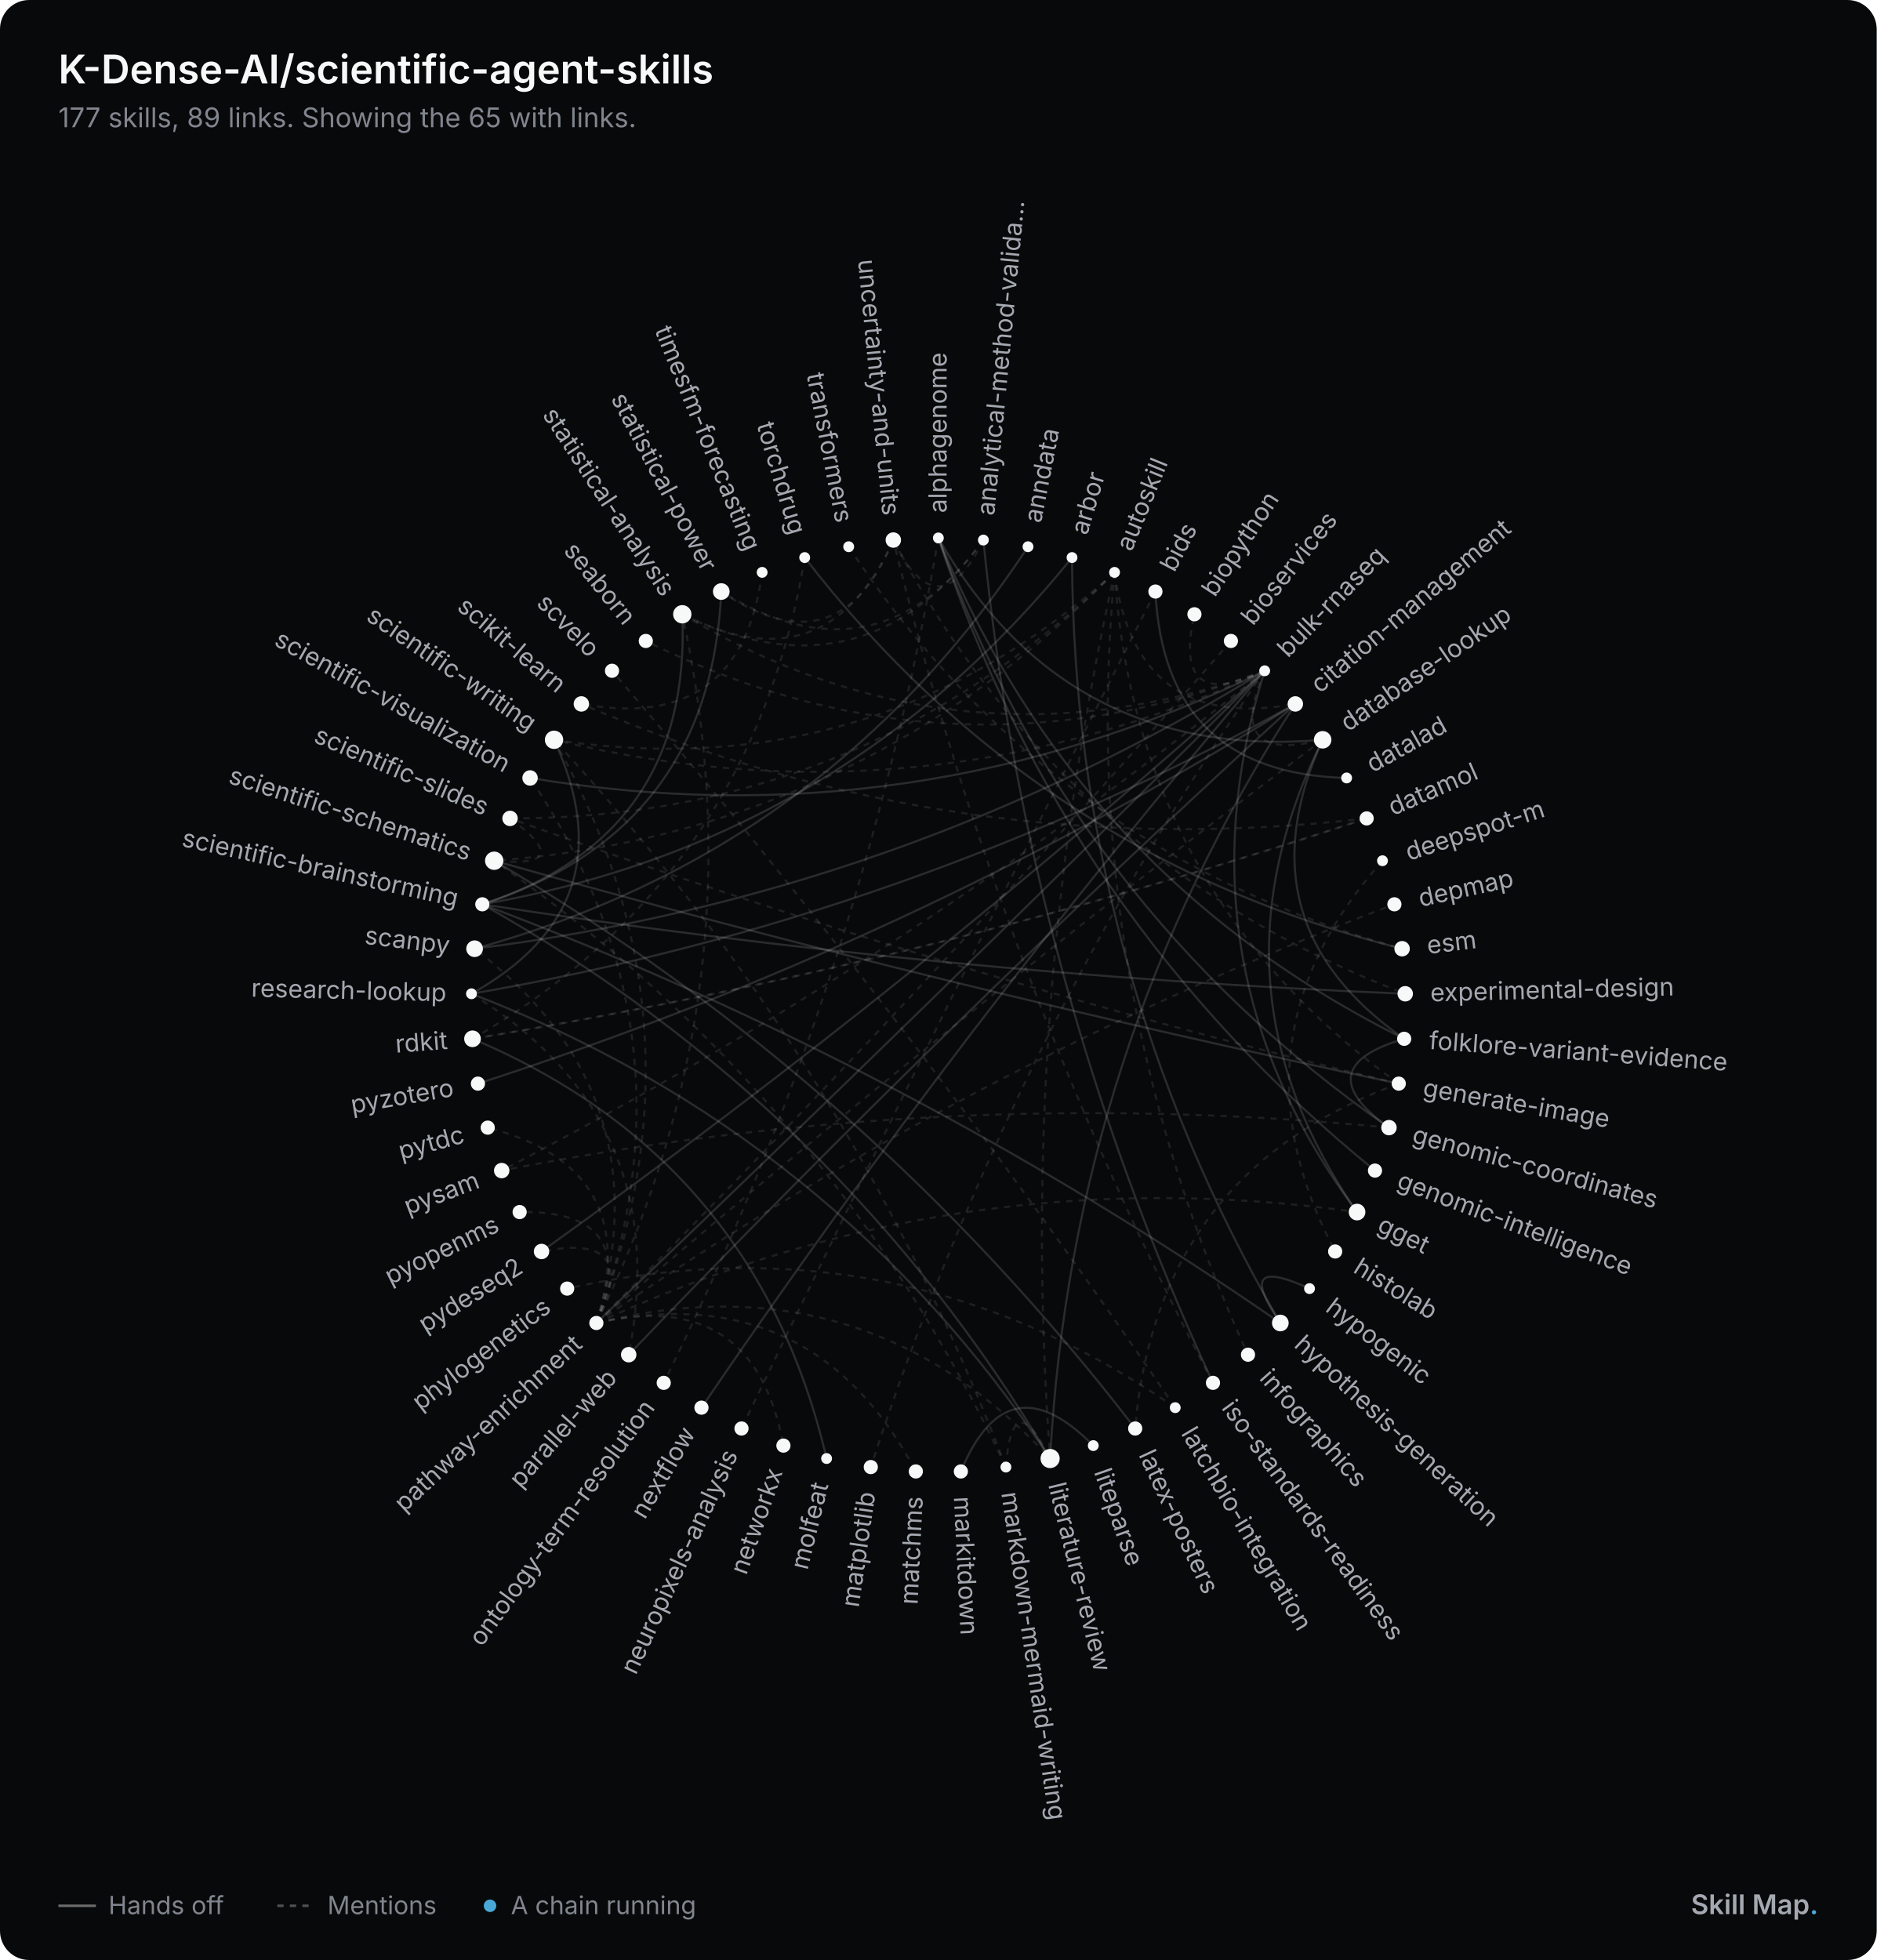
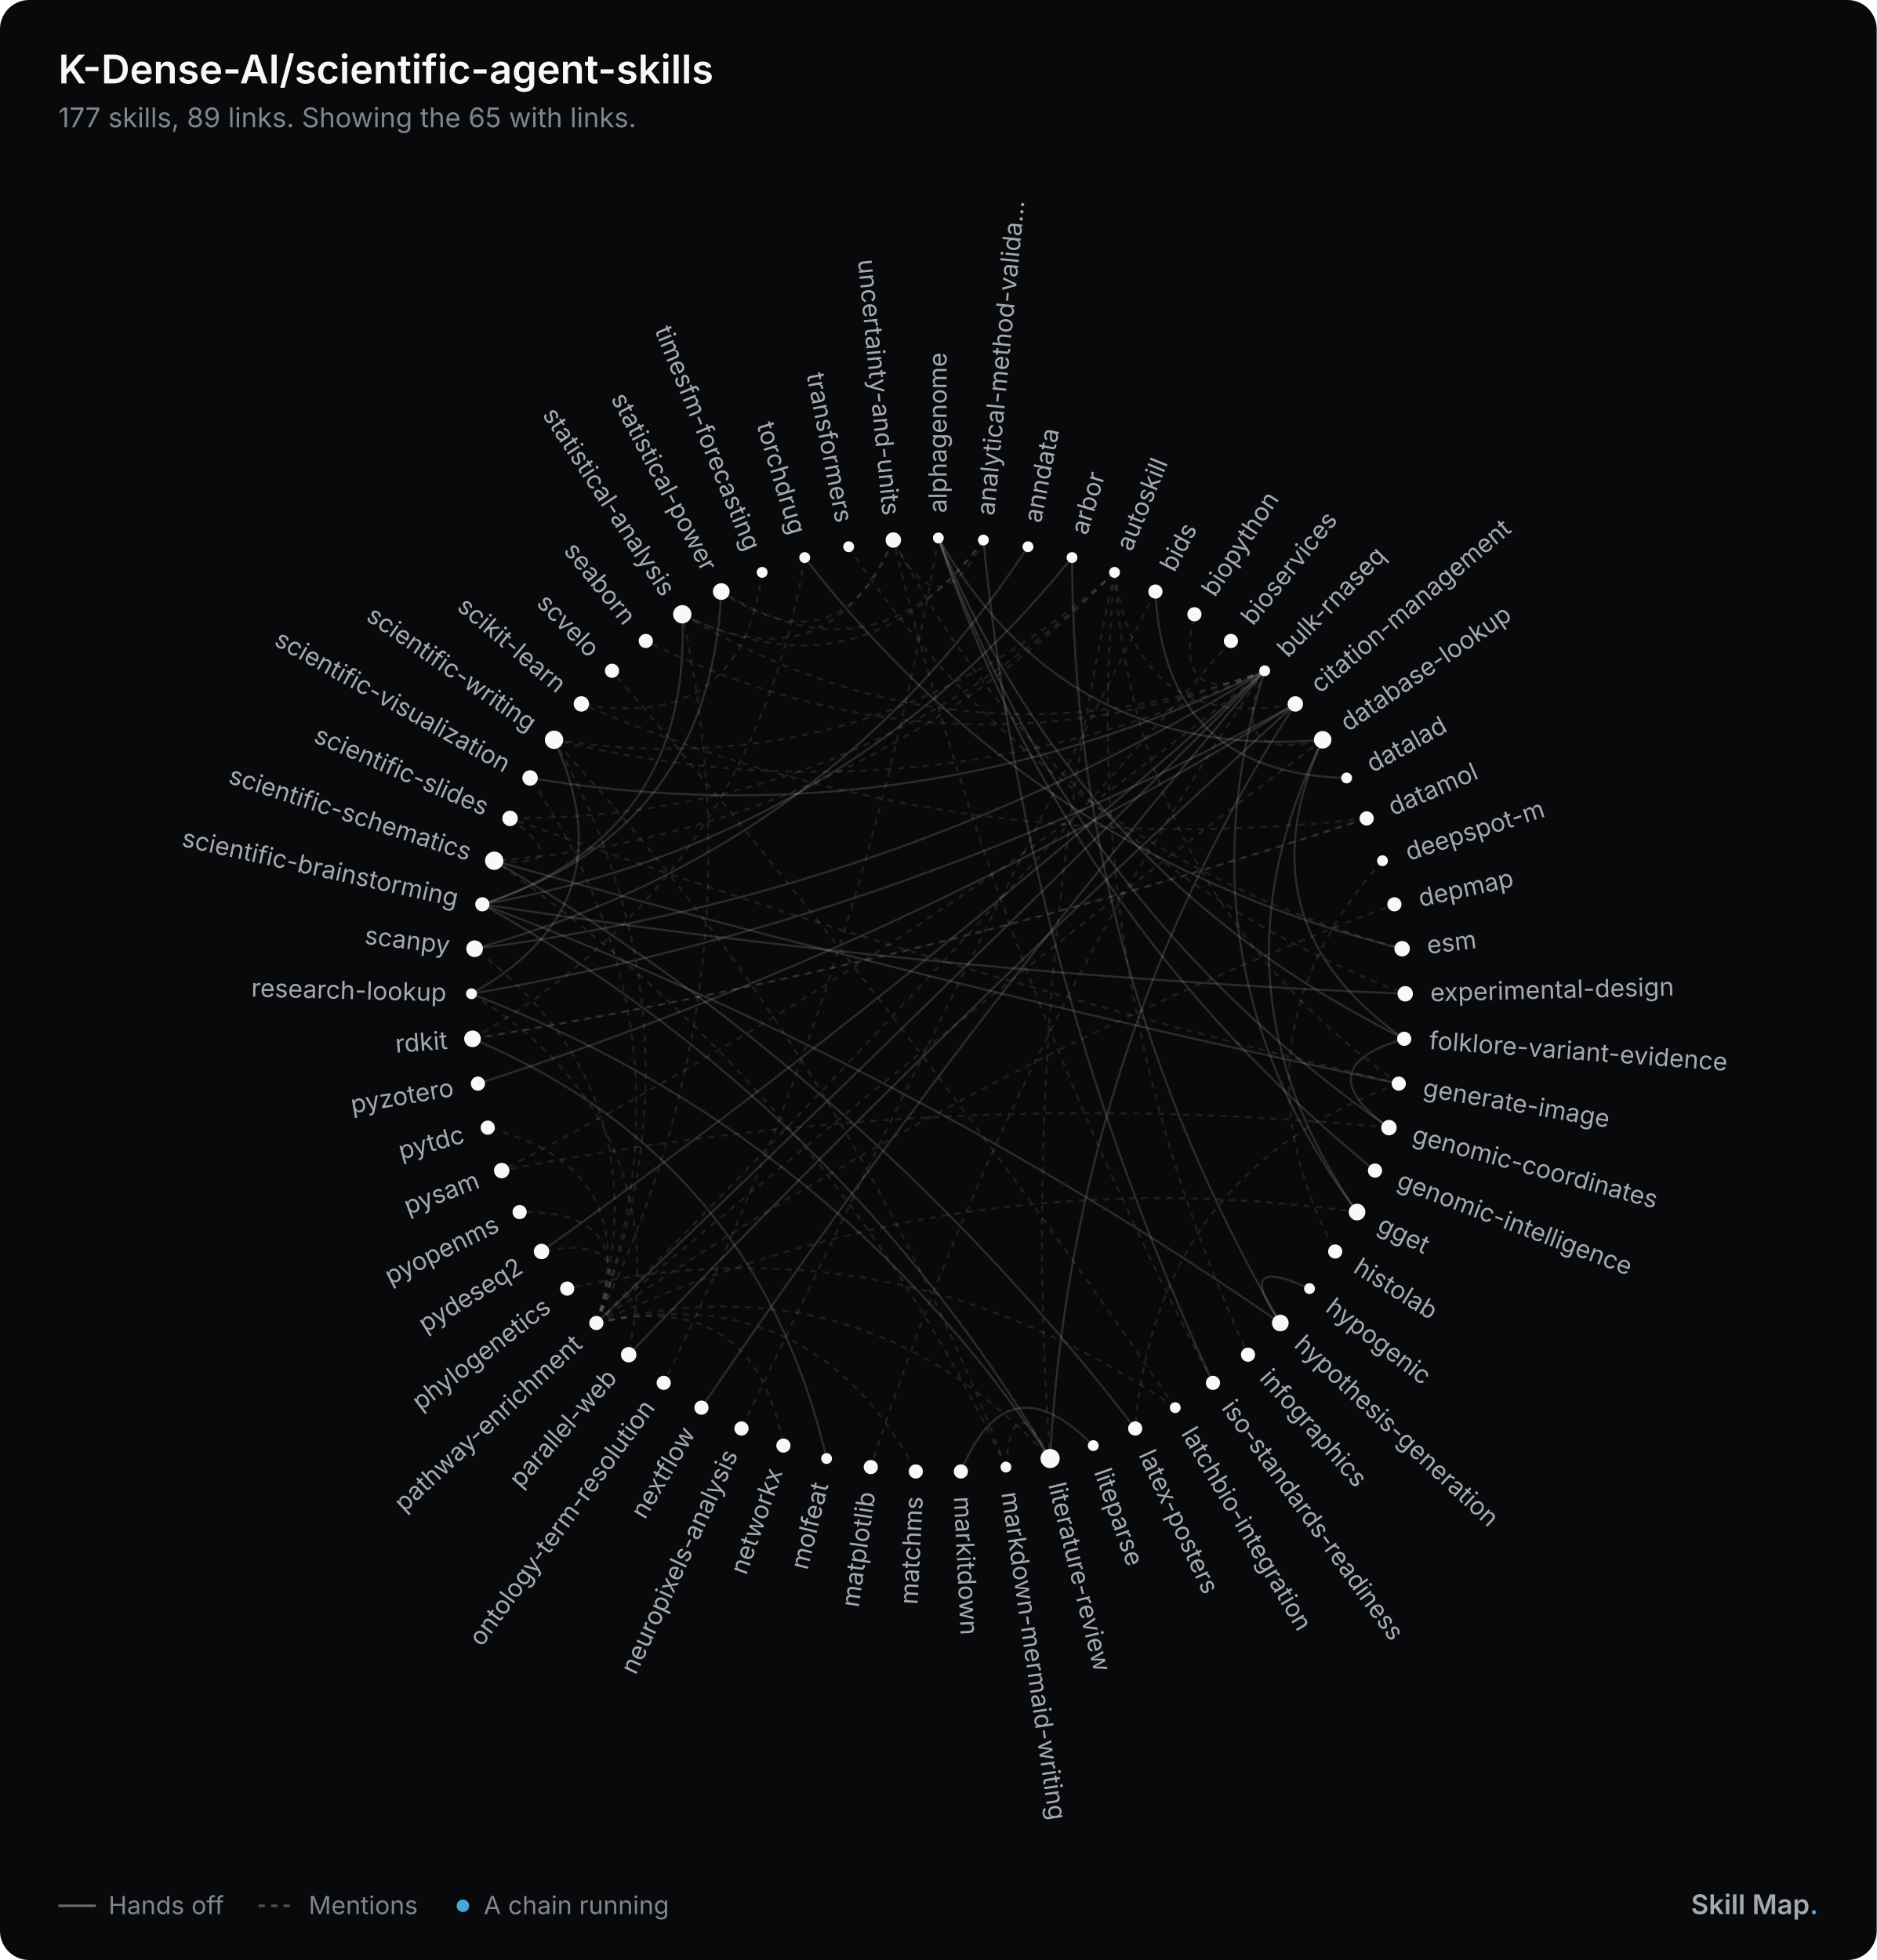
<svg xmlns="http://www.w3.org/2000/svg" viewBox="0 0 900 940" width="900" height="940" role="img" aria-label="Skill map of K-Dense-AI/scientific-agent-skills: 177 skills, 89 links. Showing the 65 with links.">
  <rect width="900" height="940" rx="14" fill="#08090a" />
  <text x="28" y="40" font-size="19" font-weight="600" fill="#f7f8f8">K-Dense-AI/scientific-agent-skills</text>
  <text x="28" y="61" font-size="13" fill="#80858e">177 skills, 89 links. Showing the 65 with links.</text>
  <style>text{font-family:-apple-system,BlinkMacSystemFont,'Segoe UI',Inter,system-ui,sans-serif}.sm-lab{fill:#a4a8b0}.sm-lab.on{fill:#f7f8f8;font-weight:600}.sm-lab.dim{fill:#45484d}.sm-grp{fill:#80858e;font-weight:600}.sm-e{fill:none;stroke:rgba(255,255,255,.14);stroke-width:1}.sm-e.m{stroke-dasharray:3 3;stroke:rgba(255,255,255,.09)}.sm-e.dim{stroke:rgba(255,255,255,.03)}.sm-e.in{stroke:#c9ccd1;stroke-width:1.5}.sm-e.h1{stroke:#4aa8d8;stroke-width:1.8}.sm-e.h2{stroke:#4aa8d8;stroke-opacity:.55;stroke-width:1.4}.sm-e.h3{stroke:#4aa8d8;stroke-opacity:.3;stroke-width:1.2}.sm-arc{fill:none;stroke-width:2;stroke-linecap:round}.sm-hot{fill:none;stroke:#4aa8d8;stroke-width:1.8}</style>
  <path class="sm-e" d="M450 258Q511.3 365.3 634.3 354.8" />
  <path class="sm-e" d="M450 258Q516.5 420.2 673.4 498.2" />
  <path class="sm-e" d="M450 258Q512.8 434 666.1 540.8" />
  <path class="sm-e" d="M450 258Q510.3 440.4 659.4 561.4" />
  <path class="sm-e m" d="M450 258Q413.8 470.2 318.3 663.2" />
  <path class="sm-e" d="M471.6 259Q492.4 470.5 581.7 663.2" />
  <path class="sm-e m" d="M471.6 259Q414.2 337 327.2 294.6" />
  <path class="sm-e m" d="M471.6 259Q420.2 329.6 345.9 283.7" />
  <path class="sm-e m" d="M471.6 259Q450 303.3 428.4 259" />
  <path class="sm-e" d="M493 262.2Q396.6 408.5 227.6 455" />
  <path class="sm-e" d="M514.1 267.4Q515 464.3 614 634.5" />
  <path class="sm-e" d="M514.1 267.4Q404 403.7 231.3 433.7" />
  <path class="sm-e m" d="M534.5 274.5Q544.7 351.7 621.2 337.6" />
  <path class="sm-e m" d="M534.5 274.5Q544.7 429.3 670.8 519.7" />
  <path class="sm-e m" d="M534.5 274.5Q516.4 470.7 598.5 649.7" />
  <path class="sm-e m" d="M534.5 274.5Q488 484.8 503.6 699.5" />
  <path class="sm-e m" d="M534.5 274.5Q411.7 399.7 237 412.8" />
  <path class="sm-e m" d="M534.5 274.5Q413.5 392.5 244.6 392.5" />
  <path class="sm-e m" d="M534.5 274.5Q419 378.1 265.7 354.8" />
  <path class="sm-e m" d="M554.1 283.7Q452.6 483.3 355.6 685.1" />
  <path class="sm-e m" d="M606.5 321.7Q561.9 342.7 572.8 294.6" />
  <path class="sm-e m" d="M606.5 321.7Q586.6 366.8 634.3 354.8" />
  <path class="sm-e" d="M606.5 321.7Q562.6 462.8 650.8 581.3" />
  <path class="sm-e m" d="M606.5 321.7Q484.1 498.9 417.6 703.6" />
  <path class="sm-e" d="M606.5 321.7Q461.6 490.9 336.4 675.1" />
  <path class="sm-e" d="M606.5 321.7Q448 479.9 286 634.5" />
  <path class="sm-e" d="M606.5 321.7Q440.8 470.6 259.7 600.2" />
  <path class="sm-e m" d="M606.5 321.7Q435.6 459.9 240.6 561.4" />
  <path class="sm-e" d="M606.5 321.7Q431.5 429.5 227.6 455" />
  <path class="sm-e" d="M606.5 321.7Q438.6 403.7 254.2 373.1" />
  <path class="sm-e m" d="M606.5 321.7Q441.8 397.4 265.7 354.8" />
  <path class="sm-e m" d="M606.5 321.7Q455 379.6 309.7 307.4" />
  <path class="sm-e m" d="M606.5 321.7Q460.5 374.1 327.2 294.6" />
  <path class="sm-e" d="M621.2 337.6Q514.1 502.8 503.6 699.5" />
  <path class="sm-e" d="M621.2 337.6Q456.1 488.3 301.5 649.7" />
  <path class="sm-e" d="M621.2 337.6Q436.4 452.8 229.2 519.7" />
  <path class="sm-e" d="M634.3 354.8Q575.6 472.9 650.8 581.3" />
  <path class="sm-e" d="M645.8 373.1Q558.4 370.9 554.1 283.7" />
  <path class="sm-e m" d="M655.4 392.5Q445.1 462.1 226.6 498.2" />
  <path class="sm-e m" d="M655.4 392.5Q459.7 415.3 278.8 337.6" />
  <path class="sm-e m" d="M663 412.8Q586.7 498.6 640.3 600.2" />
  <path class="sm-e" d="M673.4 498.2Q594.1 442.8 634.3 354.8" />
  <path class="sm-e" d="M673.4 498.2Q626.1 512.1 666.1 540.8" />
  <path class="sm-e m" d="M670.8 519.7Q554.7 562 544.4 685.1" />
  <path class="sm-e" d="M670.8 519.7Q452.1 473.5 237 412.8" />
  <path class="sm-e m" d="M670.8 519.7Q454.2 468 244.6 392.5" />
  <path class="sm-e m" d="M666.1 540.8Q451.8 520 240.6 561.4" />
  <path class="sm-e" d="M628 618Q591 601 614 634.5" />
  <path class="sm-e m" d="M581.7 663.2Q480.1 470.6 428.4 259" />
  <path class="sm-e m" d="M563.6 675.1Q430.3 582.6 272 618" />
  <path class="sm-e m" d="M563.6 675.1Q438.4 490.9 293.5 321.7" />
  <path class="sm-e" d="M544.4 685.1Q417 519.3 237 412.8" />
  <path class="sm-e" d="M524.3 693.3Q483.2 651.6 460.8 705.7" />
  <path class="sm-e m" d="M482.4 703.6Q485.5 663.1 503.6 699.5" />
  <path class="sm-e m" d="M482.4 703.6Q398.5 525.4 237 412.8" />
  <path class="sm-e m" d="M482.4 703.6Q407.7 508.3 265.7 354.8" />
  <path class="sm-e" d="M396.4 699.5Q362.7 555.7 226.6 498.2" />
  <path class="sm-e m" d="M286 634.5Q443.6 476 590.3 307.4" />
  <path class="sm-e m" d="M286 634.5Q455.5 488.9 634.3 354.8" />
  <path class="sm-e m" d="M286 634.5Q465 510.5 668.7 433.7" />
  <path class="sm-e m" d="M286 634.5Q460.6 554.5 650.8 581.3" />
  <path class="sm-e m" d="M286 634.5Q414 602.7 503.6 699.5" />
  <path class="sm-e m" d="M286 634.5Q389.5 612.2 439.2 705.7" />
  <path class="sm-e m" d="M286 634.5Q361.7 616.8 375.7 693.3" />
  <path class="sm-e m" d="M286 634.5Q308 590.5 259.7 600.2" />
  <path class="sm-e m" d="M286 634.5Q307.8 580.2 249.2 581.3" />
  <path class="sm-e m" d="M286 634.5Q309.2 560.3 233.9 540.8" />
  <path class="sm-e m" d="M286 634.5Q319.1 524.5 227.6 455" />
  <path class="sm-e m" d="M286 634.5Q336.6 495.8 254.2 373.1" />
  <path class="sm-e m" d="M286 634.5Q341.9 489.9 265.7 354.8" />
  <path class="sm-e m" d="M286 634.5Q365.7 471.8 327.2 294.6" />
  <path class="sm-e m" d="M226.6 498.2Q445.1 462.1 655.4 392.5" />
  <path class="sm-e" d="M226.1 476.6Q435.4 440.6 621.2 337.6" />
  <path class="sm-e" d="M226.1 476.6Q400.5 543.7 503.6 699.5" />
  <path class="sm-e m" d="M226.1 476.6Q323.8 537 301.5 649.7" />
  <path class="sm-e" d="M226.1 476.6Q302.3 434 265.7 354.8" />
  <path class="sm-e" d="M231.3 433.7Q451.4 467.4 673.9 476.6" />
  <path class="sm-e" d="M231.3 433.7Q435 510.5 614 634.5" />
  <path class="sm-e" d="M231.3 433.7Q402.9 530.2 503.6 699.5" />
  <path class="sm-e" d="M231.3 433.7Q331.9 400.5 327.2 294.6" />
  <path class="sm-e" d="M231.3 433.7Q340.6 398.4 345.9 283.7" />
  <path class="sm-e m" d="M244.6 392.5Q277.5 416.6 237 412.8" />
  <path class="sm-e m" d="M365.5 274.5Q355.3 351.7 278.8 337.6" />
  <path class="sm-e" d="M385.9 267.4Q496.6 410.9 672.4 455" />
  <path class="sm-e m" d="M385.9 267.4Q360.8 420.4 226.6 498.2" />
  <path class="sm-e m" d="M407 262.2Q503.4 408.5 672.4 455" />
  <path class="sm-e m" d="M428.4 259Q510.2 414 673.9 476.6" />
  <path class="sm-e m" d="M428.4 259Q396.5 330 327.2 294.6" />
  <path class="sm-e m" d="M428.4 259Q402.3 322 345.9 283.7" />
  <path class="sm-hot" d="M450 258Q516.5 420.2 673.4 498.2" opacity="0">
    <animate attributeName="opacity" values="0;0;.9;.9;0;0" keyTimes="0;0;0.076;0.288;0.339;1" dur="11.8s" repeatCount="indefinite" />
  </path>
  <circle r="2.8" fill="#4aa8d8" opacity="0">
    <animateMotion path="M450 258Q516.5 420.2 673.4 498.2" keyPoints="0;0;1;1" keyTimes="0;0;0.076;1" calcMode="linear" dur="11.8s" repeatCount="indefinite" />
    <animate attributeName="opacity" values="0;0;1;1;0;0" keyTimes="0;0;0.002;0.076;0.078;1" dur="11.8s" repeatCount="indefinite" />
  </circle>
  <circle cx="673.4" cy="498.2" r="7.4" fill="none" stroke="#4aa8d8" stroke-width="1.6" opacity="0">
    <animate attributeName="opacity" values="0;0;1;0;0" keyTimes="0;0.076;0.096;0.166;1" dur="11.8s" repeatCount="indefinite" />
  </circle>
  <path class="sm-hot" d="M673.4 498.2Q594.1 442.8 634.3 354.8" opacity="0">
    <animate attributeName="opacity" values="0;0;.9;.9;0;0" keyTimes="0;0.076;0.152;0.288;0.339;1" dur="11.8s" repeatCount="indefinite" />
  </path>
  <circle r="2.8" fill="#4aa8d8" opacity="0">
    <animateMotion path="M673.4 498.2Q594.1 442.8 634.3 354.8" keyPoints="0;0;1;1" keyTimes="0;0.076;0.152;1" calcMode="linear" dur="11.8s" repeatCount="indefinite" />
    <animate attributeName="opacity" values="0;0;1;1;0;0" keyTimes="0;0.076;0.078;0.152;0.154;1" dur="11.8s" repeatCount="indefinite" />
  </circle>
  <circle cx="634.3" cy="354.8" r="8.2" fill="none" stroke="#4aa8d8" stroke-width="1.6" opacity="0">
    <animate attributeName="opacity" values="0;0;1;0;0" keyTimes="0;0.152;0.172;0.242;1" dur="11.8s" repeatCount="indefinite" />
  </circle>
  <path class="sm-hot" d="M634.3 354.8Q575.6 472.9 650.8 581.3" opacity="0">
    <animate attributeName="opacity" values="0;0;.9;.9;0;0" keyTimes="0;0.152;0.229;0.288;0.339;1" dur="11.8s" repeatCount="indefinite" />
  </path>
  <circle r="2.8" fill="#4aa8d8" opacity="0">
    <animateMotion path="M634.3 354.8Q575.6 472.9 650.8 581.3" keyPoints="0;0;1;1" keyTimes="0;0.152;0.229;1" calcMode="linear" dur="11.8s" repeatCount="indefinite" />
    <animate attributeName="opacity" values="0;0;1;1;0;0" keyTimes="0;0.152;0.154;0.229;0.231;1" dur="11.8s" repeatCount="indefinite" />
  </circle>
  <circle cx="650.8" cy="581.3" r="8" fill="none" stroke="#4aa8d8" stroke-width="1.6" opacity="0">
    <animate attributeName="opacity" values="0;0;1;0;0" keyTimes="0;0.229;0.249;0.319;1" dur="11.8s" repeatCount="indefinite" />
  </circle>
  <path class="sm-hot" d="M226.1 476.6Q435.4 440.6 621.2 337.6" opacity="0">
    <animate attributeName="opacity" values="0;0;.9;.9;0;0" keyTimes="0;0.119;0.195;0.331;0.381;1" dur="11.8s" repeatCount="indefinite" />
  </path>
  <circle r="2.8" fill="#4aa8d8" opacity="0">
    <animateMotion path="M226.1 476.6Q435.4 440.6 621.2 337.6" keyPoints="0;0;1;1" keyTimes="0;0.119;0.195;1" calcMode="linear" dur="11.8s" repeatCount="indefinite" />
    <animate attributeName="opacity" values="0;0;1;1;0;0" keyTimes="0;0.119;0.121;0.195;0.197;1" dur="11.8s" repeatCount="indefinite" />
  </circle>
  <circle cx="621.2" cy="337.6" r="7.7" fill="none" stroke="#4aa8d8" stroke-width="1.6" opacity="0">
    <animate attributeName="opacity" values="0;0;1;0;0" keyTimes="0;0.195;0.215;0.285;1" dur="11.8s" repeatCount="indefinite" />
  </circle>
  <path class="sm-hot" d="M621.2 337.6Q436.4 452.8 229.2 519.7" opacity="0">
    <animate attributeName="opacity" values="0;0;.9;.9;0;0" keyTimes="0;0.195;0.271;0.331;0.381;1" dur="11.8s" repeatCount="indefinite" />
  </path>
  <circle r="2.8" fill="#4aa8d8" opacity="0">
    <animateMotion path="M621.2 337.6Q436.4 452.8 229.2 519.7" keyPoints="0;0;1;1" keyTimes="0;0.195;0.271;1" calcMode="linear" dur="11.8s" repeatCount="indefinite" />
    <animate attributeName="opacity" values="0;0;1;1;0;0" keyTimes="0;0.195;0.197;0.271;0.273;1" dur="11.8s" repeatCount="indefinite" />
  </circle>
  <circle cx="229.2" cy="519.7" r="7.4" fill="none" stroke="#4aa8d8" stroke-width="1.6" opacity="0">
    <animate attributeName="opacity" values="0;0;1;0;0" keyTimes="0;0.271;0.291;0.361;1" dur="11.8s" repeatCount="indefinite" />
  </circle>
  <path class="sm-hot" d="M514.1 267.4Q404 403.7 231.3 433.7" opacity="0">
    <animate attributeName="opacity" values="0;0;.9;.9;0;0" keyTimes="0;0.237;0.314;0.449;0.5;1" dur="11.8s" repeatCount="indefinite" />
  </path>
  <circle r="2.8" fill="#4aa8d8" opacity="0">
    <animateMotion path="M514.1 267.4Q404 403.7 231.3 433.7" keyPoints="0;0;1;1" keyTimes="0;0.237;0.314;1" calcMode="linear" dur="11.8s" repeatCount="indefinite" />
    <animate attributeName="opacity" values="0;0;1;1;0;0" keyTimes="0;0.237;0.239;0.314;0.316;1" dur="11.8s" repeatCount="indefinite" />
  </circle>
  <circle cx="231.3" cy="433.7" r="7.4" fill="none" stroke="#4aa8d8" stroke-width="1.6" opacity="0">
    <animate attributeName="opacity" values="0;0;1;0;0" keyTimes="0;0.314;0.334;0.404;1" dur="11.8s" repeatCount="indefinite" />
  </circle>
  <path class="sm-hot" d="M231.3 433.7Q451.4 467.4 673.9 476.6" opacity="0">
    <animate attributeName="opacity" values="0;0;.9;.9;0;0" keyTimes="0;0.314;0.39;0.449;0.5;1" dur="11.8s" repeatCount="indefinite" />
  </path>
  <circle r="2.8" fill="#4aa8d8" opacity="0">
    <animateMotion path="M231.3 433.7Q451.4 467.4 673.9 476.6" keyPoints="0;0;1;1" keyTimes="0;0.314;0.39;1" calcMode="linear" dur="11.8s" repeatCount="indefinite" />
    <animate attributeName="opacity" values="0;0;1;1;0;0" keyTimes="0;0.314;0.316;0.39;0.392;1" dur="11.8s" repeatCount="indefinite" />
  </circle>
  <circle cx="673.9" cy="476.6" r="7.7" fill="none" stroke="#4aa8d8" stroke-width="1.6" opacity="0">
    <animate attributeName="opacity" values="0;0;1;0;0" keyTimes="0;0.39;0.41;0.48;1" dur="11.8s" repeatCount="indefinite" />
  </circle>
  <path class="sm-hot" d="M606.5 321.7Q440.8 470.6 259.7 600.2" opacity="0">
    <animate attributeName="opacity" values="0;0;.9;.9;0;0" keyTimes="0;0.356;0.432;0.491;0.542;1" dur="11.8s" repeatCount="indefinite" />
  </path>
  <circle r="2.8" fill="#4aa8d8" opacity="0">
    <animateMotion path="M606.5 321.7Q440.8 470.6 259.7 600.2" keyPoints="0;0;1;1" keyTimes="0;0.356;0.432;1" calcMode="linear" dur="11.8s" repeatCount="indefinite" />
    <animate attributeName="opacity" values="0;0;1;1;0;0" keyTimes="0;0.356;0.358;0.432;0.434;1" dur="11.8s" repeatCount="indefinite" />
  </circle>
  <circle cx="259.7" cy="600.2" r="7.7" fill="none" stroke="#4aa8d8" stroke-width="1.6" opacity="0">
    <animate attributeName="opacity" values="0;0;1;0;0" keyTimes="0;0.432;0.452;0.522;1" dur="11.8s" repeatCount="indefinite" />
  </circle>
  <path class="sm-hot" d="M471.6 259Q492.4 470.5 581.7 663.2" opacity="0">
    <animate attributeName="opacity" values="0;0;.9;.9;0;0" keyTimes="0;0.475;0.551;0.61;0.661;1" dur="11.8s" repeatCount="indefinite" />
  </path>
  <circle r="2.8" fill="#4aa8d8" opacity="0">
    <animateMotion path="M471.6 259Q492.4 470.5 581.7 663.2" keyPoints="0;0;1;1" keyTimes="0;0.475;0.551;1" calcMode="linear" dur="11.8s" repeatCount="indefinite" />
    <animate attributeName="opacity" values="0;0;1;1;0;0" keyTimes="0;0.475;0.477;0.551;0.553;1" dur="11.8s" repeatCount="indefinite" />
  </circle>
  <circle cx="581.7" cy="663.2" r="7.4" fill="none" stroke="#4aa8d8" stroke-width="1.6" opacity="0">
    <animate attributeName="opacity" values="0;0;1;0;0" keyTimes="0;0.551;0.571;0.641;1" dur="11.8s" repeatCount="indefinite" />
  </circle>
  <path class="sm-hot" d="M493 262.2Q396.6 408.5 227.6 455" opacity="0">
    <animate attributeName="opacity" values="0;0;.9;.9;0;0" keyTimes="0;0.593;0.669;0.729;0.78;1" dur="11.8s" repeatCount="indefinite" />
  </path>
  <circle r="2.8" fill="#4aa8d8" opacity="0">
    <animateMotion path="M493 262.2Q396.6 408.5 227.6 455" keyPoints="0;0;1;1" keyTimes="0;0.593;0.669;1" calcMode="linear" dur="11.8s" repeatCount="indefinite" />
    <animate attributeName="opacity" values="0;0;1;1;0;0" keyTimes="0;0.593;0.595;0.669;0.671;1" dur="11.8s" repeatCount="indefinite" />
  </circle>
  <circle cx="227.6" cy="455" r="8" fill="none" stroke="#4aa8d8" stroke-width="1.6" opacity="0">
    <animate attributeName="opacity" values="0;0;1;0;0" keyTimes="0;0.669;0.69;0.759;1" dur="11.8s" repeatCount="indefinite" />
  </circle>
  <path class="sm-hot" d="M645.8 373.1Q558.4 370.9 554.1 283.7" opacity="0">
    <animate attributeName="opacity" values="0;0;.9;.9;0;0" keyTimes="0;0.712;0.788;0.848;0.898;1" dur="11.8s" repeatCount="indefinite" />
  </path>
  <circle r="2.8" fill="#4aa8d8" opacity="0">
    <animateMotion path="M645.8 373.1Q558.4 370.9 554.1 283.7" keyPoints="0;0;1;1" keyTimes="0;0.712;0.788;1" calcMode="linear" dur="11.8s" repeatCount="indefinite" />
    <animate attributeName="opacity" values="0;0;1;1;0;0" keyTimes="0;0.712;0.714;0.788;0.79;1" dur="11.8s" repeatCount="indefinite" />
  </circle>
  <circle cx="554.1" cy="283.7" r="7.4" fill="none" stroke="#4aa8d8" stroke-width="1.6" opacity="0">
    <animate attributeName="opacity" values="0;0;1;0;0" keyTimes="0;0.788;0.808;0.878;1" dur="11.8s" repeatCount="indefinite" />
  </circle>
  <g font-size="12">
    <g class="sm-n" data-i="0">
      <circle cx="450" cy="258" r="8.6" fill="transparent" />
      <circle cx="450" cy="258" r="2.6" fill="#f7f8f8" />
      <text class="sm-lab" x="450" y="246" dy=".33em" text-anchor="start" transform="rotate(-90 450 246)">alphagenome</text>
    </g>
    <g class="sm-n" data-i="1">
      <circle cx="471.6" cy="259" r="8.6" fill="transparent" />
      <circle cx="471.6" cy="259" r="2.6" fill="#f7f8f8" />
      <text class="sm-lab" x="472.8" y="247.1" dy=".33em" text-anchor="start" transform="rotate(-84.5 472.8 247.1)">analytical-method-valida…</text>
    </g>
    <g class="sm-n" data-i="2">
      <circle cx="493" cy="262.2" r="8.6" fill="transparent" />
      <circle cx="493" cy="262.2" r="2.6" fill="#f7f8f8" />
      <text class="sm-lab" x="495.3" y="250.4" dy=".33em" text-anchor="start" transform="rotate(-78.9 495.3 250.4)">anndata</text>
    </g>
    <g class="sm-n" data-i="3">
      <circle cx="514.1" cy="267.4" r="8.6" fill="transparent" />
      <circle cx="514.1" cy="267.4" r="2.6" fill="#f7f8f8" />
      <text class="sm-lab" x="517.5" y="255.9" dy=".33em" text-anchor="start" transform="rotate(-73.4 517.5 255.9)">arbor</text>
    </g>
    <g class="sm-n" data-i="4">
      <circle cx="534.5" cy="274.5" r="8.6" fill="transparent" />
      <circle cx="534.5" cy="274.5" r="2.6" fill="#f7f8f8" />
      <text class="sm-lab" x="539" y="263.4" dy=".33em" text-anchor="start" transform="rotate(-67.8 539 263.4)">autoskill</text>
    </g>
    <g class="sm-n" data-i="5">
      <circle cx="554.1" cy="283.7" r="9.4" fill="transparent" />
      <circle cx="554.1" cy="283.7" r="3.4" fill="#f7f8f8" />
      <text class="sm-lab" x="559.7" y="273" dy=".33em" text-anchor="start" transform="rotate(-62.3 559.7 273)">bids</text>
    </g>
    <g class="sm-n" data-i="6">
      <circle cx="572.8" cy="294.6" r="9.4" fill="transparent" />
      <circle cx="572.8" cy="294.6" r="3.4" fill="#f7f8f8" />
      <text class="sm-lab" x="579.3" y="284.6" dy=".33em" text-anchor="start" transform="rotate(-56.8 579.3 284.6)">biopython</text>
    </g>
    <g class="sm-n" data-i="7">
      <circle cx="590.3" cy="307.4" r="9.4" fill="transparent" />
      <circle cx="590.3" cy="307.4" r="3.4" fill="#f7f8f8" />
      <text class="sm-lab" x="597.8" y="298" dy=".33em" text-anchor="start" transform="rotate(-51.2 597.8 298)">bioservices</text>
    </g>
    <g class="sm-n" data-i="8">
      <circle cx="606.5" cy="321.7" r="8.6" fill="transparent" />
      <circle cx="606.5" cy="321.7" r="2.6" fill="#f7f8f8" />
      <text class="sm-lab" x="614.8" y="313.1" dy=".33em" text-anchor="start" transform="rotate(-45.7 614.8 313.1)">bulk-rnaseq</text>
    </g>
    <g class="sm-n" data-i="9">
      <circle cx="621.2" cy="337.6" r="9.7" fill="transparent" />
      <circle cx="621.2" cy="337.6" r="3.7" fill="#f7f8f8" />
      <text class="sm-lab" x="630.4" y="329.8" dy=".33em" text-anchor="start" transform="rotate(-40.2 630.4 329.8)">citation-management</text>
    </g>
    <g class="sm-n" data-i="10">
      <circle cx="634.3" cy="354.8" r="10.2" fill="transparent" />
      <circle cx="634.3" cy="354.8" r="4.2" fill="#f7f8f8" />
      <text class="sm-lab" x="644.2" y="347.9" dy=".33em" text-anchor="start" transform="rotate(-34.6 644.2 347.9)">database-lookup</text>
    </g>
    <g class="sm-n" data-i="11">
      <circle cx="645.8" cy="373.1" r="8.6" fill="transparent" />
      <circle cx="645.8" cy="373.1" r="2.6" fill="#f7f8f8" />
      <text class="sm-lab" x="656.3" y="367.3" dy=".33em" text-anchor="start" transform="rotate(-29.1 656.3 367.3)">datalad</text>
    </g>
    <g class="sm-n" data-i="12">
      <circle cx="655.4" cy="392.5" r="9.4" fill="transparent" />
      <circle cx="655.4" cy="392.5" r="3.4" fill="#f7f8f8" />
      <text class="sm-lab" x="666.4" y="387.7" dy=".33em" text-anchor="start" transform="rotate(-23.5 666.4 387.7)">datamol</text>
    </g>
    <g class="sm-n" data-i="13">
      <circle cx="663" cy="412.8" r="8.6" fill="transparent" />
      <circle cx="663" cy="412.8" r="2.6" fill="#f7f8f8" />
      <text class="sm-lab" x="674.4" y="409.1" dy=".33em" text-anchor="start" transform="rotate(-18 674.4 409.1)">deepspot-m</text>
    </g>
    <g class="sm-n" data-i="14">
      <circle cx="668.7" cy="433.7" r="9.4" fill="transparent" />
      <circle cx="668.7" cy="433.7" r="3.4" fill="#f7f8f8" />
      <text class="sm-lab" x="680.4" y="431.1" dy=".33em" text-anchor="start" transform="rotate(-12.5 680.4 431.1)">depmap</text>
    </g>
    <g class="sm-n" data-i="15">
      <circle cx="672.4" cy="455" r="9.7" fill="transparent" />
      <circle cx="672.4" cy="455" r="3.7" fill="#f7f8f8" />
      <text class="sm-lab" x="684.3" y="453.6" dy=".33em" text-anchor="start" transform="rotate(-6.9 684.3 453.6)">esm</text>
    </g>
    <g class="sm-n" data-i="16">
      <circle cx="673.9" cy="476.6" r="9.7" fill="transparent" />
      <circle cx="673.9" cy="476.6" r="3.7" fill="#f7f8f8" />
      <text class="sm-lab" x="685.9" y="476.3" dy=".33em" text-anchor="start" transform="rotate(-1.4 685.9 476.3)">experimental-design</text>
    </g>
    <g class="sm-n" data-i="17">
      <circle cx="673.4" cy="498.2" r="9.4" fill="transparent" />
      <circle cx="673.4" cy="498.2" r="3.4" fill="#f7f8f8" />
      <text class="sm-lab" x="685.4" y="499.1" dy=".33em" text-anchor="start" transform="rotate(4.2 685.4 499.1)">folklore-variant-evidence</text>
    </g>
    <g class="sm-n" data-i="18">
      <circle cx="670.8" cy="519.7" r="9.4" fill="transparent" />
      <circle cx="670.8" cy="519.7" r="3.4" fill="#f7f8f8" />
      <text class="sm-lab" x="682.6" y="521.7" dy=".33em" text-anchor="start" transform="rotate(9.7 682.6 521.7)">generate-image</text>
    </g>
    <g class="sm-n" data-i="19">
      <circle cx="666.1" cy="540.8" r="9.7" fill="transparent" />
      <circle cx="666.1" cy="540.8" r="3.7" fill="#f7f8f8" />
      <text class="sm-lab" x="677.7" y="544" dy=".33em" text-anchor="start" transform="rotate(15.2 677.7 544)">genomic-coordinates</text>
    </g>
    <g class="sm-n" data-i="20">
      <circle cx="659.4" cy="561.4" r="9.4" fill="transparent" />
      <circle cx="659.4" cy="561.4" r="3.4" fill="#f7f8f8" />
      <text class="sm-lab" x="670.7" y="565.7" dy=".33em" text-anchor="start" transform="rotate(20.8 670.7 565.7)">genomic-intelligence</text>
    </g>
    <g class="sm-n" data-i="21">
      <circle cx="650.8" cy="581.3" r="10" fill="transparent" />
      <circle cx="650.8" cy="581.3" r="4" fill="#f7f8f8" />
      <text class="sm-lab" x="661.6" y="586.6" dy=".33em" text-anchor="start" transform="rotate(26.3 661.6 586.6)">gget</text>
    </g>
    <g class="sm-n" data-i="22">
      <circle cx="640.3" cy="600.2" r="9.4" fill="transparent" />
      <circle cx="640.3" cy="600.2" r="3.4" fill="#f7f8f8" />
      <text class="sm-lab" x="650.5" y="606.5" dy=".33em" text-anchor="start" transform="rotate(31.8 650.5 606.5)">histolab</text>
    </g>
    <g class="sm-n" data-i="23">
      <circle cx="628" cy="618" r="8.6" fill="transparent" />
      <circle cx="628" cy="618" r="2.6" fill="#f7f8f8" />
      <text class="sm-lab" x="637.5" y="625.3" dy=".33em" text-anchor="start" transform="rotate(37.4 637.5 625.3)">hypogenic</text>
    </g>
    <g class="sm-n" data-i="24">
      <circle cx="614" cy="634.5" r="10" fill="transparent" />
      <circle cx="614" cy="634.5" r="4" fill="#f7f8f8" />
      <text class="sm-lab" x="622.8" y="642.7" dy=".33em" text-anchor="start" transform="rotate(42.9 622.8 642.7)">hypothesis-generation</text>
    </g>
    <g class="sm-n" data-i="25">
      <circle cx="598.5" cy="649.7" r="9.4" fill="transparent" />
      <circle cx="598.5" cy="649.7" r="3.4" fill="#f7f8f8" />
      <text class="sm-lab" x="606.5" y="658.6" dy=".33em" text-anchor="start" transform="rotate(48.5 606.5 658.6)">infographics</text>
    </g>
    <g class="sm-n" data-i="26">
      <circle cx="581.7" cy="663.2" r="9.4" fill="transparent" />
      <circle cx="581.7" cy="663.2" r="3.4" fill="#f7f8f8" />
      <text class="sm-lab" x="588.7" y="672.9" dy=".33em" text-anchor="start" transform="rotate(54 588.7 672.9)">iso-standards-readiness</text>
    </g>
    <g class="sm-n" data-i="27">
      <circle cx="563.6" cy="675.1" r="8.6" fill="transparent" />
      <circle cx="563.6" cy="675.1" r="2.6" fill="#f7f8f8" />
      <text class="sm-lab" x="569.6" y="685.4" dy=".33em" text-anchor="start" transform="rotate(59.5 569.6 685.4)">latchbio-integration</text>
    </g>
    <g class="sm-n" data-i="28">
      <circle cx="544.4" cy="685.1" r="9.4" fill="transparent" />
      <circle cx="544.4" cy="685.1" r="3.4" fill="#f7f8f8" />
      <text class="sm-lab" x="549.5" y="696" dy=".33em" text-anchor="start" transform="rotate(65.1 549.5 696)">latex-posters</text>
    </g>
    <g class="sm-n" data-i="29">
      <circle cx="524.3" cy="693.3" r="8.6" fill="transparent" />
      <circle cx="524.3" cy="693.3" r="2.6" fill="#f7f8f8" />
      <text class="sm-lab" x="528.3" y="704.6" dy=".33em" text-anchor="start" transform="rotate(70.6 528.3 704.6)">liteparse</text>
    </g>
    <g class="sm-n" data-i="30">
      <circle cx="503.6" cy="699.5" r="10.6" fill="transparent" />
      <circle cx="503.6" cy="699.5" r="4.6" fill="#f7f8f8" />
      <text class="sm-lab" x="506.5" y="711.1" dy=".33em" text-anchor="start" transform="rotate(76.2 506.5 711.1)">literature-review</text>
    </g>
    <g class="sm-n" data-i="31">
      <circle cx="482.4" cy="703.6" r="8.6" fill="transparent" />
      <circle cx="482.4" cy="703.6" r="2.6" fill="#f7f8f8" />
      <text class="sm-lab" x="484.1" y="715.5" dy=".33em" text-anchor="start" transform="rotate(81.7 484.1 715.5)">markdown-mermaid-writing</text>
    </g>
    <g class="sm-n" data-i="32">
      <circle cx="460.8" cy="705.7" r="9.4" fill="transparent" />
      <circle cx="460.8" cy="705.7" r="3.4" fill="#f7f8f8" />
      <text class="sm-lab" x="461.4" y="717.7" dy=".33em" text-anchor="start" transform="rotate(87.2 461.4 717.7)">markitdown</text>
    </g>
    <g class="sm-n" data-i="33">
      <circle cx="439.2" cy="705.7" r="9.4" fill="transparent" />
      <circle cx="439.2" cy="705.7" r="3.4" fill="#f7f8f8" />
      <text class="sm-lab" x="438.6" y="717.7" dy=".33em" text-anchor="end" transform="rotate(272.8 438.6 717.7)">matchms</text>
    </g>
    <g class="sm-n" data-i="34">
      <circle cx="417.6" cy="703.6" r="9.4" fill="transparent" />
      <circle cx="417.6" cy="703.6" r="3.4" fill="#f7f8f8" />
      <text class="sm-lab" x="415.9" y="715.5" dy=".33em" text-anchor="end" transform="rotate(278.3 415.9 715.5)">matplotlib</text>
    </g>
    <g class="sm-n" data-i="35">
      <circle cx="396.4" cy="699.5" r="8.6" fill="transparent" />
      <circle cx="396.4" cy="699.5" r="2.6" fill="#f7f8f8" />
      <text class="sm-lab" x="393.5" y="711.1" dy=".33em" text-anchor="end" transform="rotate(283.8 393.5 711.1)">molfeat</text>
    </g>
    <g class="sm-n" data-i="36">
      <circle cx="375.7" cy="693.3" r="9.4" fill="transparent" />
      <circle cx="375.7" cy="693.3" r="3.4" fill="#f7f8f8" />
      <text class="sm-lab" x="371.7" y="704.6" dy=".33em" text-anchor="end" transform="rotate(289.4 371.7 704.6)">networkx</text>
    </g>
    <g class="sm-n" data-i="37">
      <circle cx="355.6" cy="685.1" r="9.4" fill="transparent" />
      <circle cx="355.6" cy="685.1" r="3.4" fill="#f7f8f8" />
      <text class="sm-lab" x="350.5" y="696" dy=".33em" text-anchor="end" transform="rotate(294.9 350.5 696)">neuropixels-analysis</text>
    </g>
    <g class="sm-n" data-i="38">
      <circle cx="336.4" cy="675.1" r="9.4" fill="transparent" />
      <circle cx="336.4" cy="675.1" r="3.4" fill="#f7f8f8" />
      <text class="sm-lab" x="330.4" y="685.4" dy=".33em" text-anchor="end" transform="rotate(300.5 330.4 685.4)">nextflow</text>
    </g>
    <g class="sm-n" data-i="39">
      <circle cx="318.3" cy="663.2" r="9.4" fill="transparent" />
      <circle cx="318.3" cy="663.2" r="3.4" fill="#f7f8f8" />
      <text class="sm-lab" x="311.3" y="672.9" dy=".33em" text-anchor="end" transform="rotate(306 311.3 672.9)">ontology-term-resolution</text>
    </g>
    <g class="sm-n" data-i="40">
      <circle cx="301.5" cy="649.7" r="9.7" fill="transparent" />
      <circle cx="301.5" cy="649.7" r="3.7" fill="#f7f8f8" />
      <text class="sm-lab" x="293.5" y="658.6" dy=".33em" text-anchor="end" transform="rotate(311.5 293.5 658.6)">parallel-web</text>
    </g>
    <g class="sm-n" data-i="41">
      <circle cx="286" cy="634.5" r="9.4" fill="transparent" />
      <circle cx="286" cy="634.5" r="3.4" fill="#f7f8f8" />
      <text class="sm-lab" x="277.2" y="642.7" dy=".33em" text-anchor="end" transform="rotate(317.1 277.2 642.7)">pathway-enrichment</text>
    </g>
    <g class="sm-n" data-i="42">
      <circle cx="272" cy="618" r="9.4" fill="transparent" />
      <circle cx="272" cy="618" r="3.4" fill="#f7f8f8" />
      <text class="sm-lab" x="262.5" y="625.3" dy=".33em" text-anchor="end" transform="rotate(322.6 262.5 625.3)">phylogenetics</text>
    </g>
    <g class="sm-n" data-i="43">
      <circle cx="259.7" cy="600.2" r="9.7" fill="transparent" />
      <circle cx="259.7" cy="600.2" r="3.7" fill="#f7f8f8" />
      <text class="sm-lab" x="249.5" y="606.5" dy=".33em" text-anchor="end" transform="rotate(328.2 249.5 606.5)">pydeseq2</text>
    </g>
    <g class="sm-n" data-i="44">
      <circle cx="249.2" cy="581.3" r="9.4" fill="transparent" />
      <circle cx="249.2" cy="581.3" r="3.4" fill="#f7f8f8" />
      <text class="sm-lab" x="238.4" y="586.6" dy=".33em" text-anchor="end" transform="rotate(333.7 238.4 586.6)">pyopenms</text>
    </g>
    <g class="sm-n" data-i="45">
      <circle cx="240.6" cy="561.4" r="9.7" fill="transparent" />
      <circle cx="240.6" cy="561.4" r="3.7" fill="#f7f8f8" />
      <text class="sm-lab" x="229.3" y="565.7" dy=".33em" text-anchor="end" transform="rotate(339.2 229.3 565.7)">pysam</text>
    </g>
    <g class="sm-n" data-i="46">
      <circle cx="233.9" cy="540.8" r="9.4" fill="transparent" />
      <circle cx="233.9" cy="540.8" r="3.4" fill="#f7f8f8" />
      <text class="sm-lab" x="222.3" y="544" dy=".33em" text-anchor="end" transform="rotate(344.8 222.3 544)">pytdc</text>
    </g>
    <g class="sm-n" data-i="47">
      <circle cx="229.2" cy="519.7" r="9.4" fill="transparent" />
      <circle cx="229.2" cy="519.7" r="3.4" fill="#f7f8f8" />
      <text class="sm-lab" x="217.4" y="521.7" dy=".33em" text-anchor="end" transform="rotate(350.3 217.4 521.7)">pyzotero</text>
    </g>
    <g class="sm-n" data-i="48">
      <circle cx="226.6" cy="498.2" r="10" fill="transparent" />
      <circle cx="226.6" cy="498.2" r="4" fill="#f7f8f8" />
      <text class="sm-lab" x="214.6" y="499.1" dy=".33em" text-anchor="end" transform="rotate(355.8 214.6 499.1)">rdkit</text>
    </g>
    <g class="sm-n" data-i="49">
      <circle cx="226.1" cy="476.6" r="8.6" fill="transparent" />
      <circle cx="226.1" cy="476.6" r="2.6" fill="#f7f8f8" />
      <text class="sm-lab" x="214.1" y="476.3" dy=".33em" text-anchor="end" transform="rotate(361.4 214.1 476.3)">research-lookup</text>
    </g>
    <g class="sm-n" data-i="50">
      <circle cx="227.6" cy="455" r="10" fill="transparent" />
      <circle cx="227.6" cy="455" r="4" fill="#f7f8f8" />
      <text class="sm-lab" x="215.7" y="453.6" dy=".33em" text-anchor="end" transform="rotate(366.9 215.7 453.6)">scanpy</text>
    </g>
    <g class="sm-n" data-i="51">
      <circle cx="231.3" cy="433.7" r="9.4" fill="transparent" />
      <circle cx="231.3" cy="433.7" r="3.4" fill="#f7f8f8" />
      <text class="sm-lab" x="219.6" y="431.1" dy=".33em" text-anchor="end" transform="rotate(372.5 219.6 431.1)">scientific-brainstorming</text>
    </g>
    <g class="sm-n" data-i="52">
      <circle cx="237" cy="412.8" r="10.4" fill="transparent" />
      <circle cx="237" cy="412.8" r="4.4" fill="#f7f8f8" />
      <text class="sm-lab" x="225.6" y="409.1" dy=".33em" text-anchor="end" transform="rotate(378 225.6 409.1)">scientific-schematics</text>
    </g>
    <g class="sm-n" data-i="53">
      <circle cx="244.6" cy="392.5" r="9.7" fill="transparent" />
      <circle cx="244.6" cy="392.5" r="3.7" fill="#f7f8f8" />
      <text class="sm-lab" x="233.6" y="387.7" dy=".33em" text-anchor="end" transform="rotate(383.5 233.6 387.7)">scientific-slides</text>
    </g>
    <g class="sm-n" data-i="54">
      <circle cx="254.2" cy="373.1" r="9.7" fill="transparent" />
      <circle cx="254.2" cy="373.1" r="3.7" fill="#f7f8f8" />
      <text class="sm-lab" x="243.7" y="367.3" dy=".33em" text-anchor="end" transform="rotate(389.1 243.7 367.3)">scientific-visualization</text>
    </g>
    <g class="sm-n" data-i="55">
      <circle cx="265.7" cy="354.8" r="10.4" fill="transparent" />
      <circle cx="265.7" cy="354.8" r="4.4" fill="#f7f8f8" />
      <text class="sm-lab" x="255.8" y="347.9" dy=".33em" text-anchor="end" transform="rotate(394.6 255.8 347.9)">scientific-writing</text>
    </g>
    <g class="sm-n" data-i="56">
      <circle cx="278.8" cy="337.6" r="9.7" fill="transparent" />
      <circle cx="278.8" cy="337.6" r="3.7" fill="#f7f8f8" />
      <text class="sm-lab" x="269.6" y="329.8" dy=".33em" text-anchor="end" transform="rotate(400.2 269.6 329.8)">scikit-learn</text>
    </g>
    <g class="sm-n" data-i="57">
      <circle cx="293.5" cy="321.7" r="9.4" fill="transparent" />
      <circle cx="293.5" cy="321.7" r="3.4" fill="#f7f8f8" />
      <text class="sm-lab" x="285.2" y="313.1" dy=".33em" text-anchor="end" transform="rotate(405.7 285.2 313.1)">scvelo</text>
    </g>
    <g class="sm-n" data-i="58">
      <circle cx="309.7" cy="307.4" r="9.4" fill="transparent" />
      <circle cx="309.7" cy="307.4" r="3.4" fill="#f7f8f8" />
      <text class="sm-lab" x="302.2" y="298" dy=".33em" text-anchor="end" transform="rotate(411.2 302.2 298)">seaborn</text>
    </g>
    <g class="sm-n" data-i="59">
      <circle cx="327.2" cy="294.6" r="10.4" fill="transparent" />
      <circle cx="327.2" cy="294.6" r="4.4" fill="#f7f8f8" />
      <text class="sm-lab" x="320.7" y="284.6" dy=".33em" text-anchor="end" transform="rotate(416.8 320.7 284.6)">statistical-analysis</text>
    </g>
    <g class="sm-n" data-i="60">
      <circle cx="345.9" cy="283.7" r="10" fill="transparent" />
      <circle cx="345.9" cy="283.7" r="4" fill="#f7f8f8" />
      <text class="sm-lab" x="340.3" y="273" dy=".33em" text-anchor="end" transform="rotate(422.3 340.3 273)">statistical-power</text>
    </g>
    <g class="sm-n" data-i="61">
      <circle cx="365.5" cy="274.5" r="8.6" fill="transparent" />
      <circle cx="365.5" cy="274.5" r="2.6" fill="#f7f8f8" />
      <text class="sm-lab" x="361" y="263.4" dy=".33em" text-anchor="end" transform="rotate(427.8 361 263.4)">timesfm-forecasting</text>
    </g>
    <g class="sm-n" data-i="62">
      <circle cx="385.9" cy="267.4" r="8.6" fill="transparent" />
      <circle cx="385.9" cy="267.4" r="2.6" fill="#f7f8f8" />
      <text class="sm-lab" x="382.5" y="255.9" dy=".33em" text-anchor="end" transform="rotate(433.4 382.5 255.9)">torchdrug</text>
    </g>
    <g class="sm-n" data-i="63">
      <circle cx="407" cy="262.2" r="8.6" fill="transparent" />
      <circle cx="407" cy="262.2" r="2.6" fill="#f7f8f8" />
      <text class="sm-lab" x="404.7" y="250.4" dy=".33em" text-anchor="end" transform="rotate(438.9 404.7 250.4)">transformers</text>
    </g>
    <g class="sm-n" data-i="64">
      <circle cx="428.4" cy="259" r="9.7" fill="transparent" />
      <circle cx="428.4" cy="259" r="3.7" fill="#f7f8f8" />
      <text class="sm-lab" x="427.2" y="247.1" dy=".33em" text-anchor="end" transform="rotate(444.5 427.2 247.1)">uncertainty-and-units</text>
    </g>
  </g>
  <g font-size="12" fill="#80858e">
    <path d="M28 914h18" stroke="rgba(255,255,255,.4)" stroke-width="1.2" />
    <text x="52" y="918">Hands off</text>
-     <path d="M133 914h18" stroke="rgba(255,255,255,.3)" stroke-width="1.2" stroke-dasharray="3 3" />
-     <text x="157" y="918">Mentions</text>
-     <circle cx="235" cy="914" r="3" fill="#4aa8d8" />
-     <text x="245" y="918">A chain running</text>
+     <path d="M124 914h18" stroke="rgba(255,255,255,.3)" stroke-width="1.2" stroke-dasharray="3 3" />
+     <text x="148" y="918">Mentions</text>
+     <circle cx="222" cy="914" r="3" fill="#4aa8d8" />
+     <text x="232" y="918">A chain running</text>
  </g>
  <text x="872" y="918" text-anchor="end" font-size="13" font-weight="600" fill="#a4a8b0">Skill Map<tspan fill="#4aa8d8">.</tspan>
  </text>
</svg>
